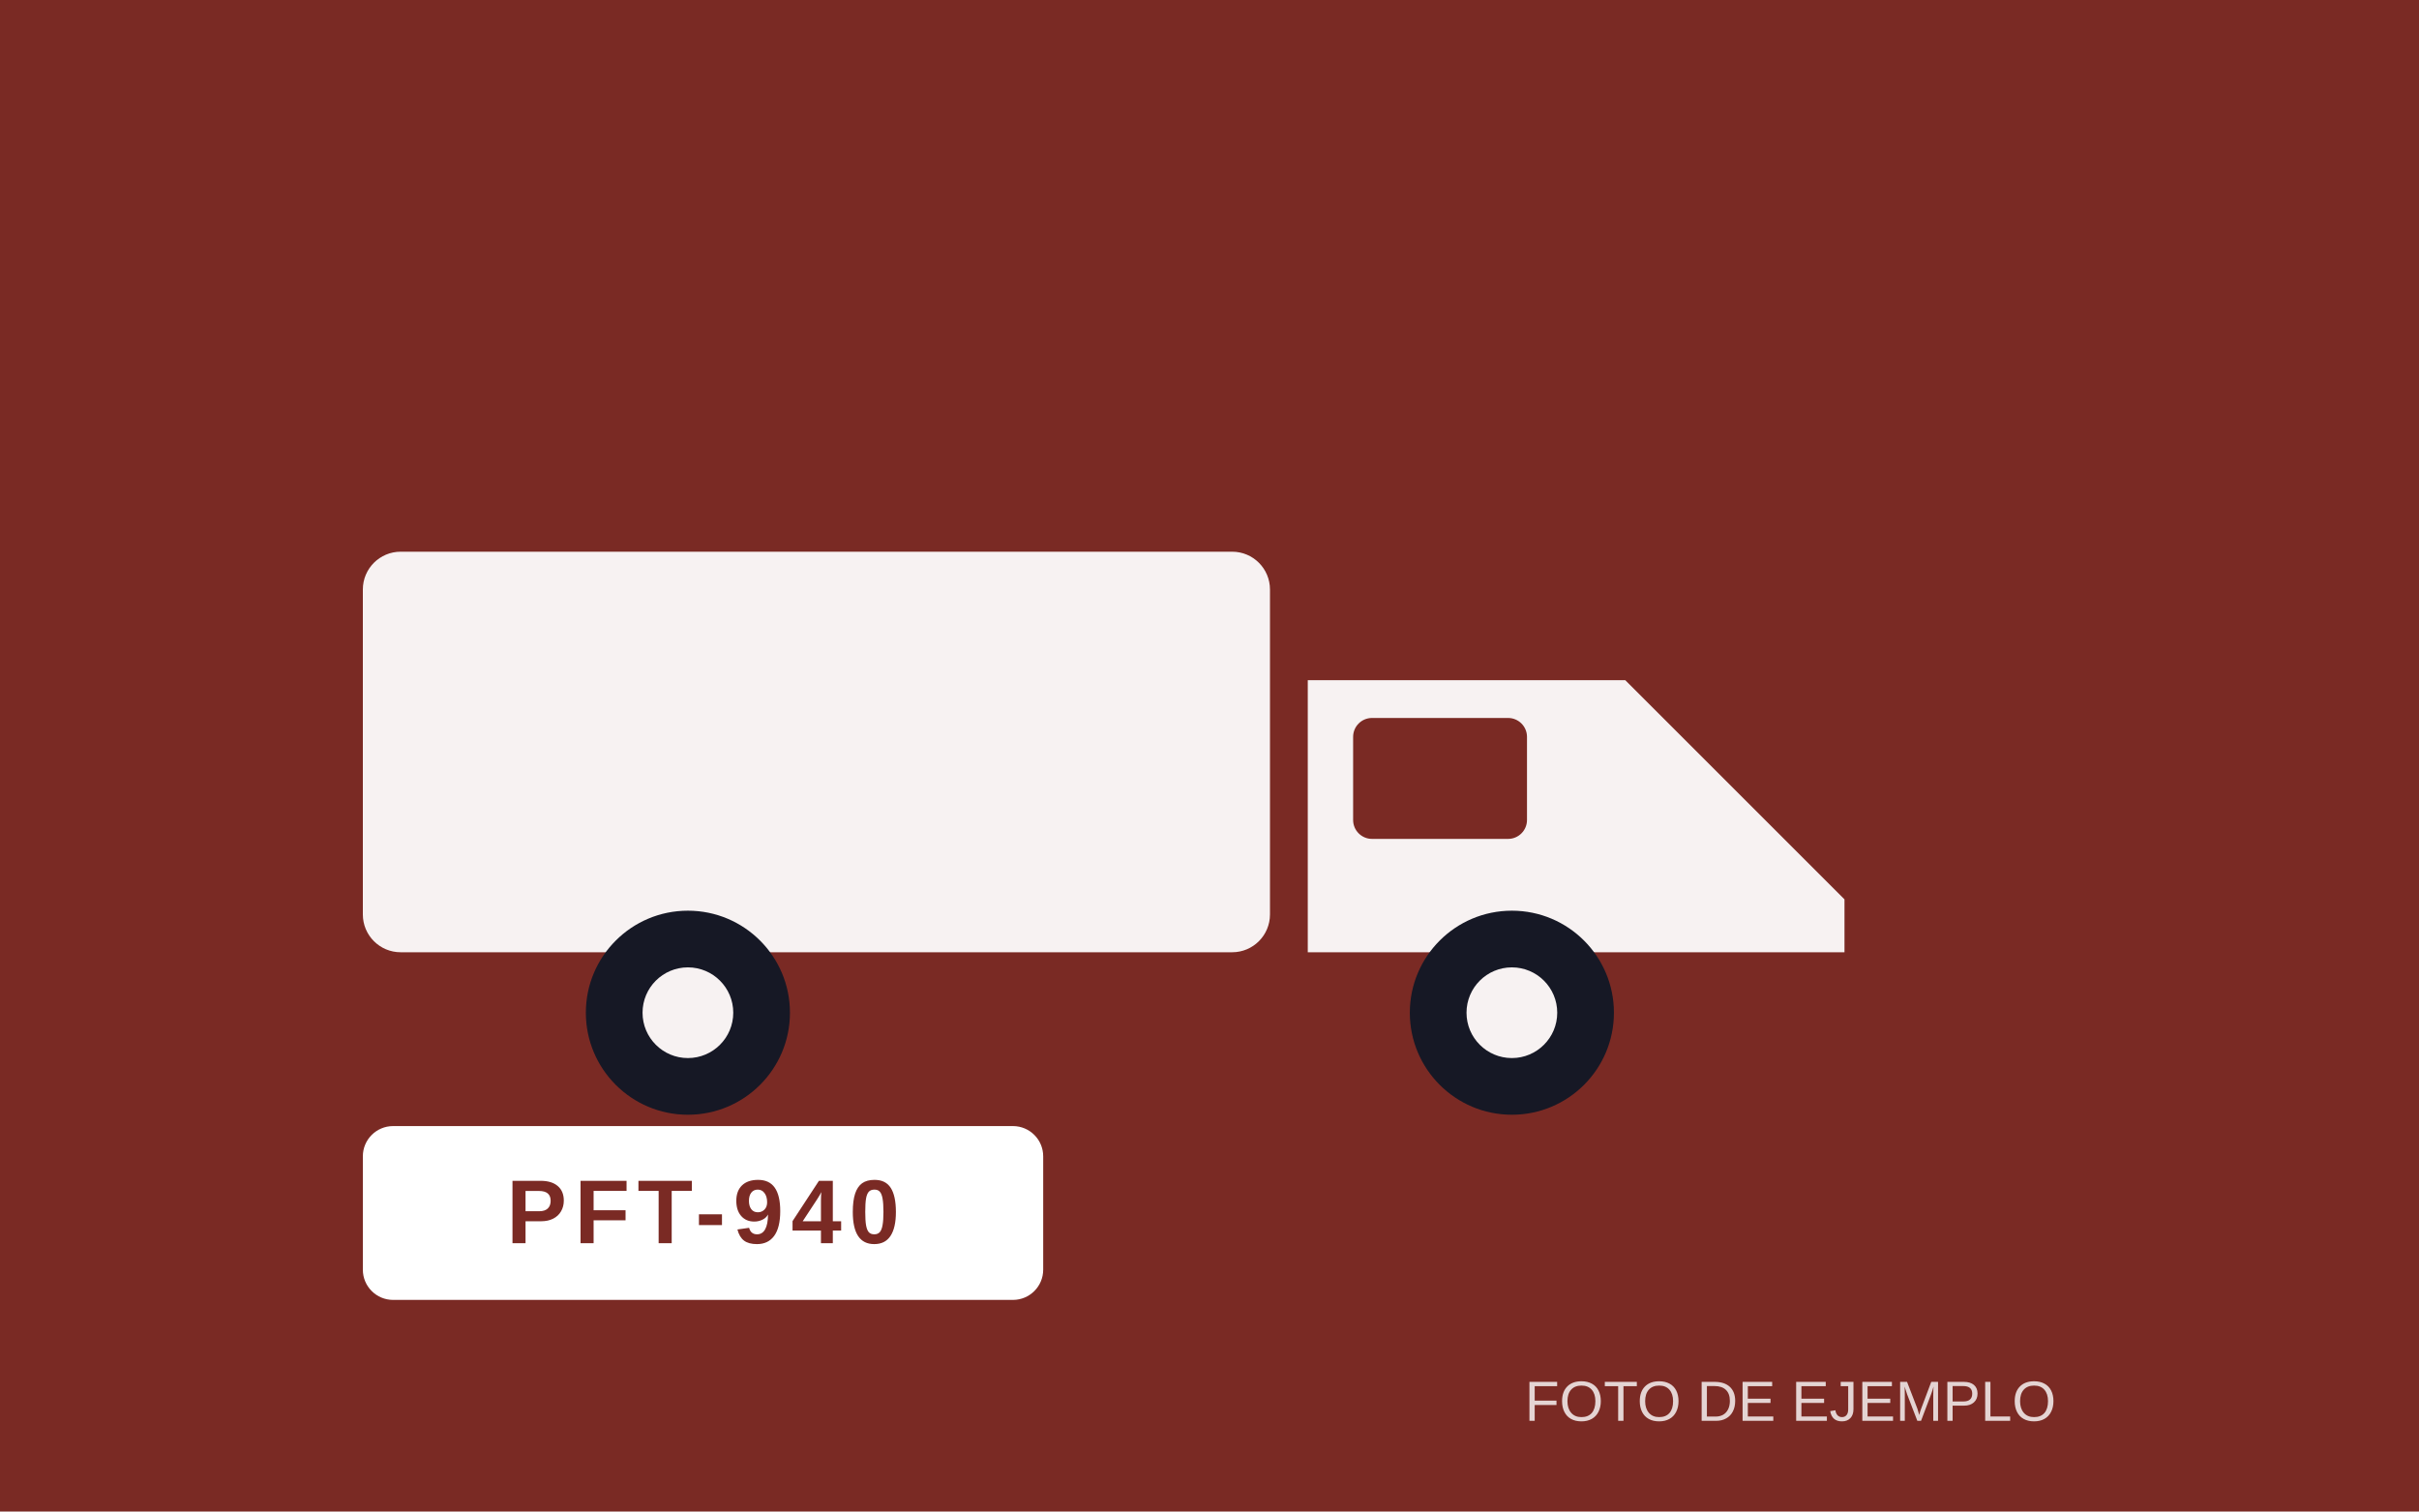
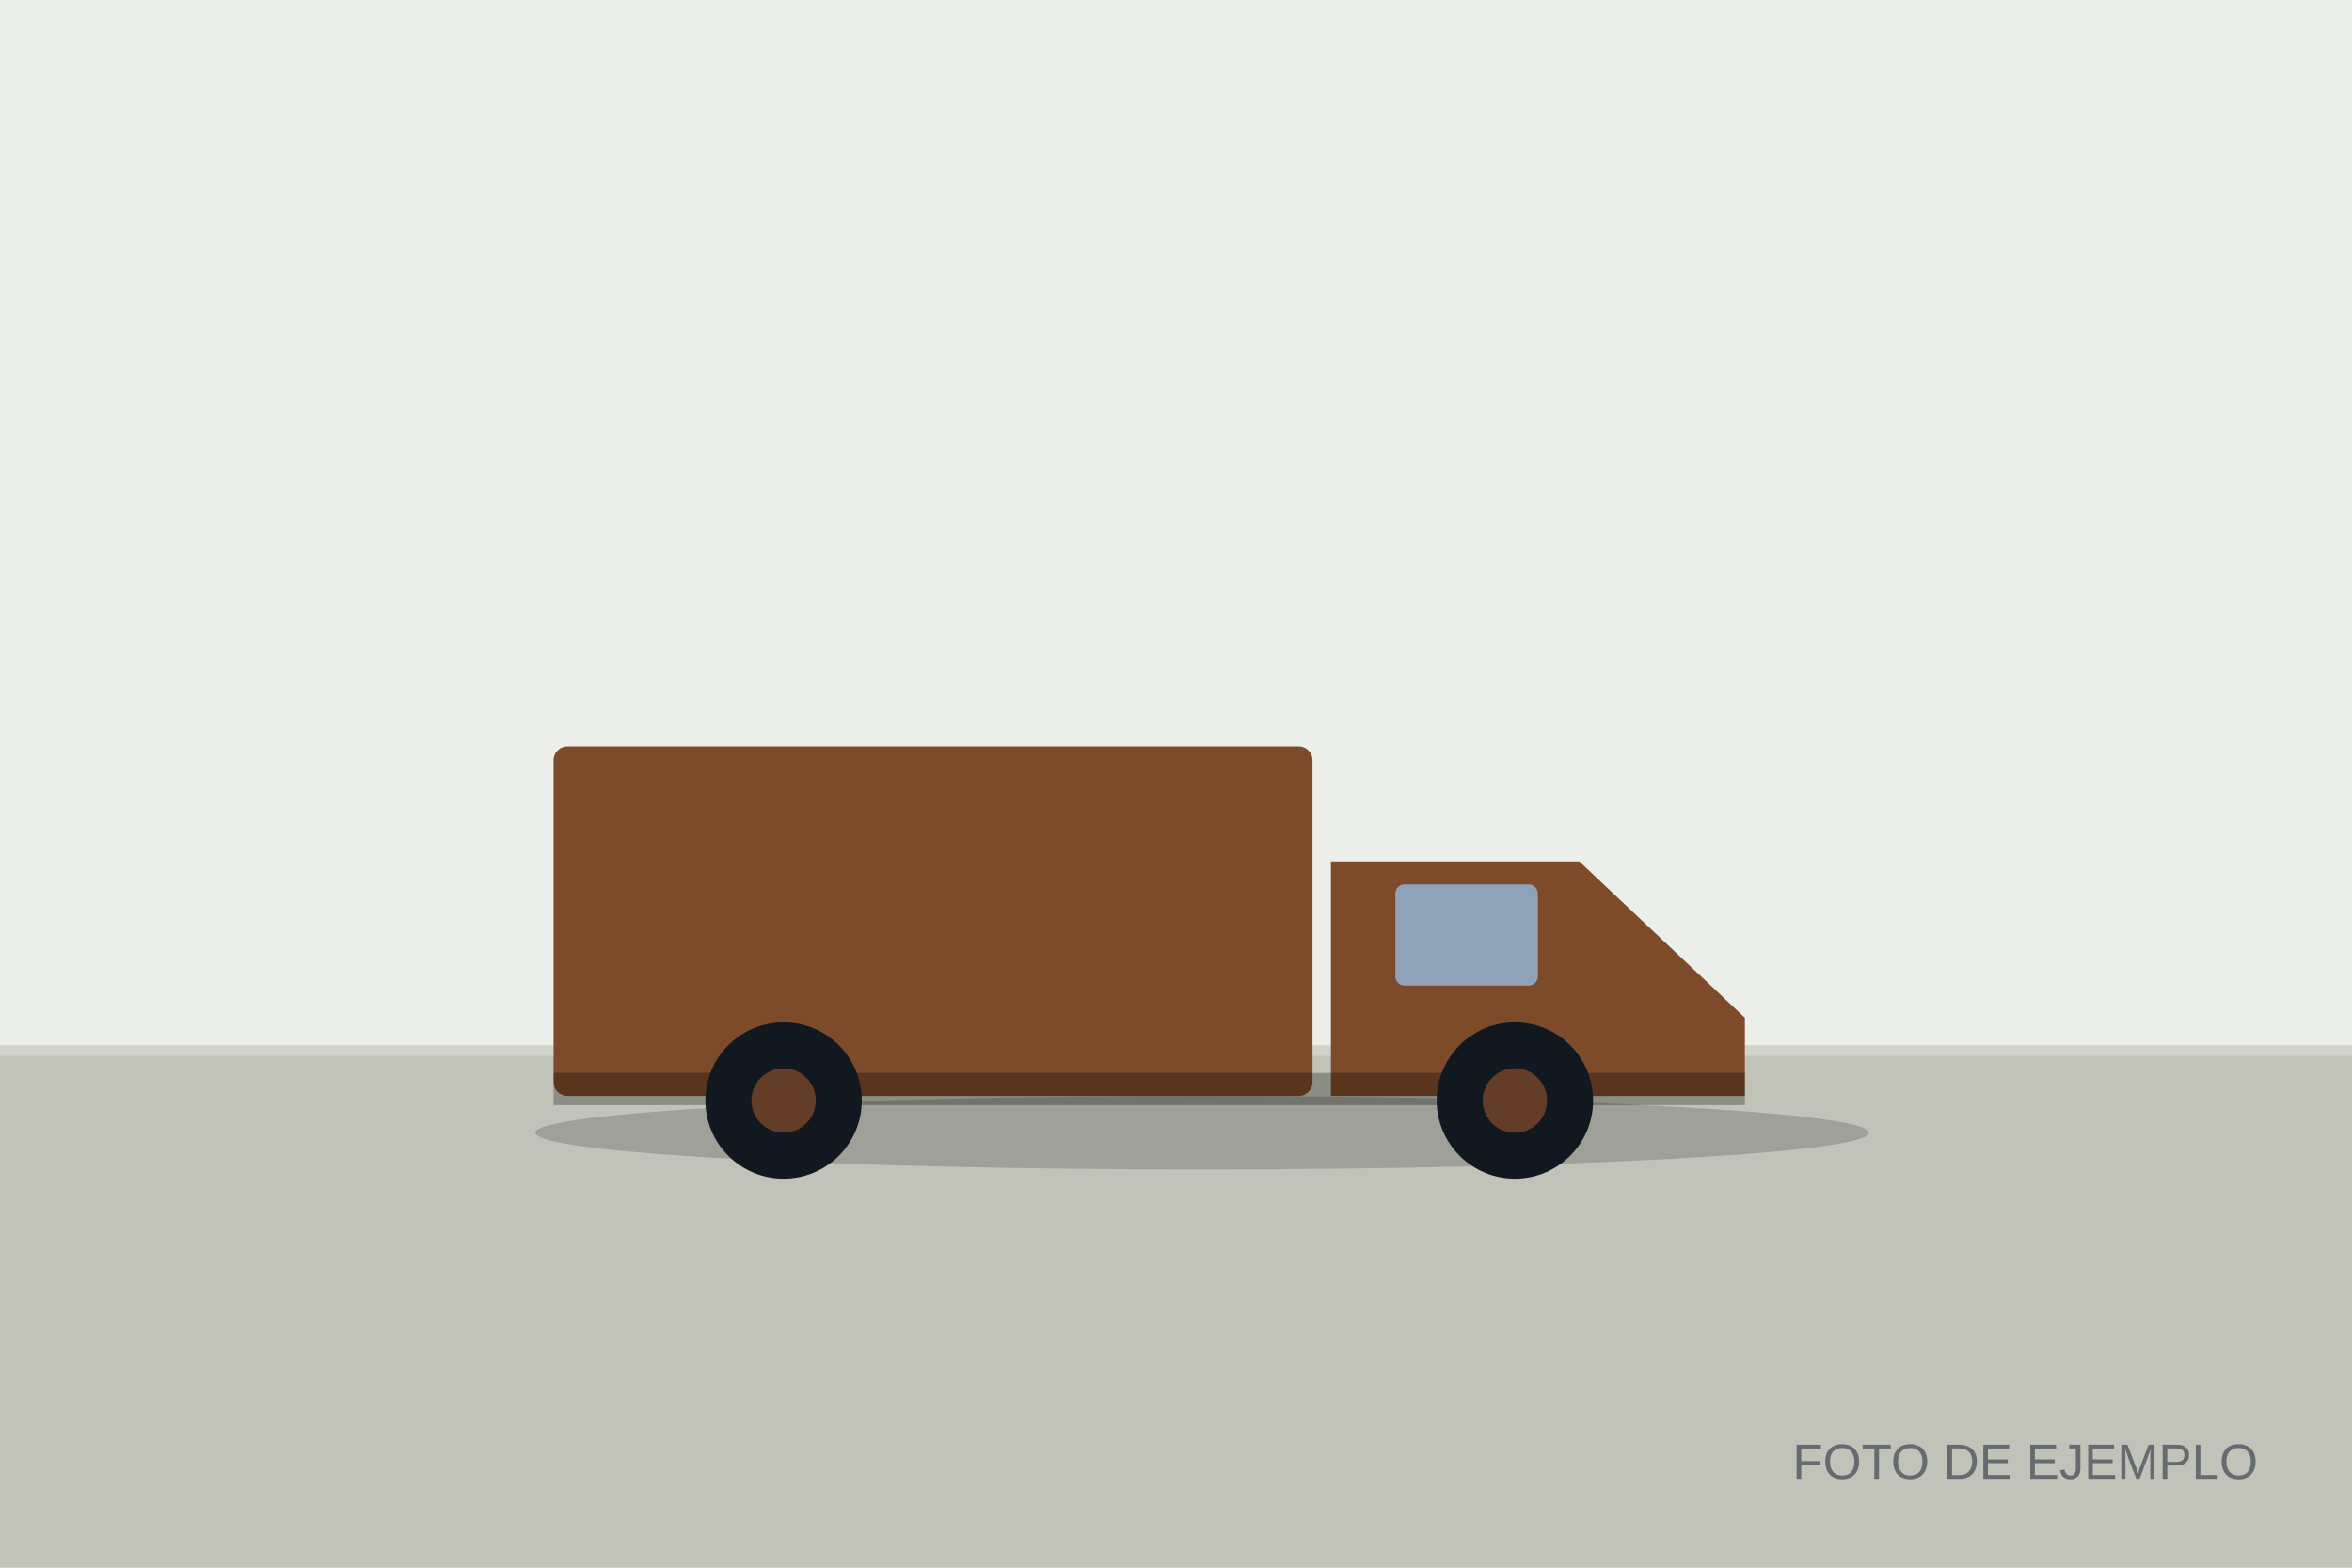
- <svg xmlns="http://www.w3.org/2000/svg" viewBox="0 0 640 400" width="640" height="400" role="img" aria-label="Foto de ejemplo del camión PFT-940">
-   <rect width="640" height="400" fill="#7a2a24" />
-   <g transform="translate(96 128)" fill="#ffffff" opacity="0.94">
-     <rect x="0" y="18" width="240" height="106" rx="10" />
-     <path d="M250 52h84l58 58v14h-142z" />
-     <circle cx="86" cy="140" r="27" fill="#101725" />
-     <circle cx="86" cy="140" r="12" fill="#ffffff" />
-     <circle cx="304" cy="140" r="27" fill="#101725" />
-     <circle cx="304" cy="140" r="12" fill="#ffffff" />
-     <rect x="262" y="62" width="46" height="32" rx="5" fill="#7a2a24" />
+ <svg xmlns="http://www.w3.org/2000/svg" viewBox="0 0 900 600" width="900" height="600" role="img" aria-label="Fotografía de ejemplo de un vehículo">
+   <rect width="900" height="600" fill="#eceee9" />
+   <rect y="404" width="900" height="196" fill="#c2c3b8" />
+   <rect y="400" width="900" height="4" fill="#c2c3b8" opacity="0.6" />
+   <g transform="translate(196 245.2) scale(0.88)">
+     <ellipse cx="300" cy="214" rx="290" ry="16" fill="#000000" opacity="0.18" />
+     <rect x="18" y="46" width="330" height="152" rx="6" fill="#7d4a2a" />
+     <path d="M356 96h108l72 68v34H356z" fill="#7d4a2a" />
+     <rect x="384" y="106" width="62" height="44" rx="4" fill="#8ea3b8" />
+     <rect x="18" y="188" width="518" height="14" fill="#000000" opacity="0.28" />
+     <circle cx="118" cy="200" r="34" fill="#12181f" />
+     <circle cx="118" cy="200" r="14" fill="#7d4a2a" opacity="0.75" />
+     <circle cx="436" cy="200" r="34" fill="#12181f" />
+     <circle cx="436" cy="200" r="14" fill="#7d4a2a" opacity="0.75" />
  </g>
-   <rect x="96" y="298" width="180" height="46" rx="8" fill="#ffffff" />
-   <text x="186" y="329" font-family="Segoe UI, Arial, sans-serif" font-size="24" font-weight="700" fill="#7a2a24" text-anchor="middle" letter-spacing="2">PFT-940</text>
-   <text x="544" y="376" font-family="Segoe UI, Arial, sans-serif" font-size="15" fill="#ffffff" opacity="0.8" text-anchor="end">FOTO DE EJEMPLO</text>
+   <text x="864" y="566" font-family="Segoe UI, Arial, sans-serif" font-size="19" fill="#2b3542" opacity="0.62" text-anchor="end">FOTO DE EJEMPLO</text>
</svg>
